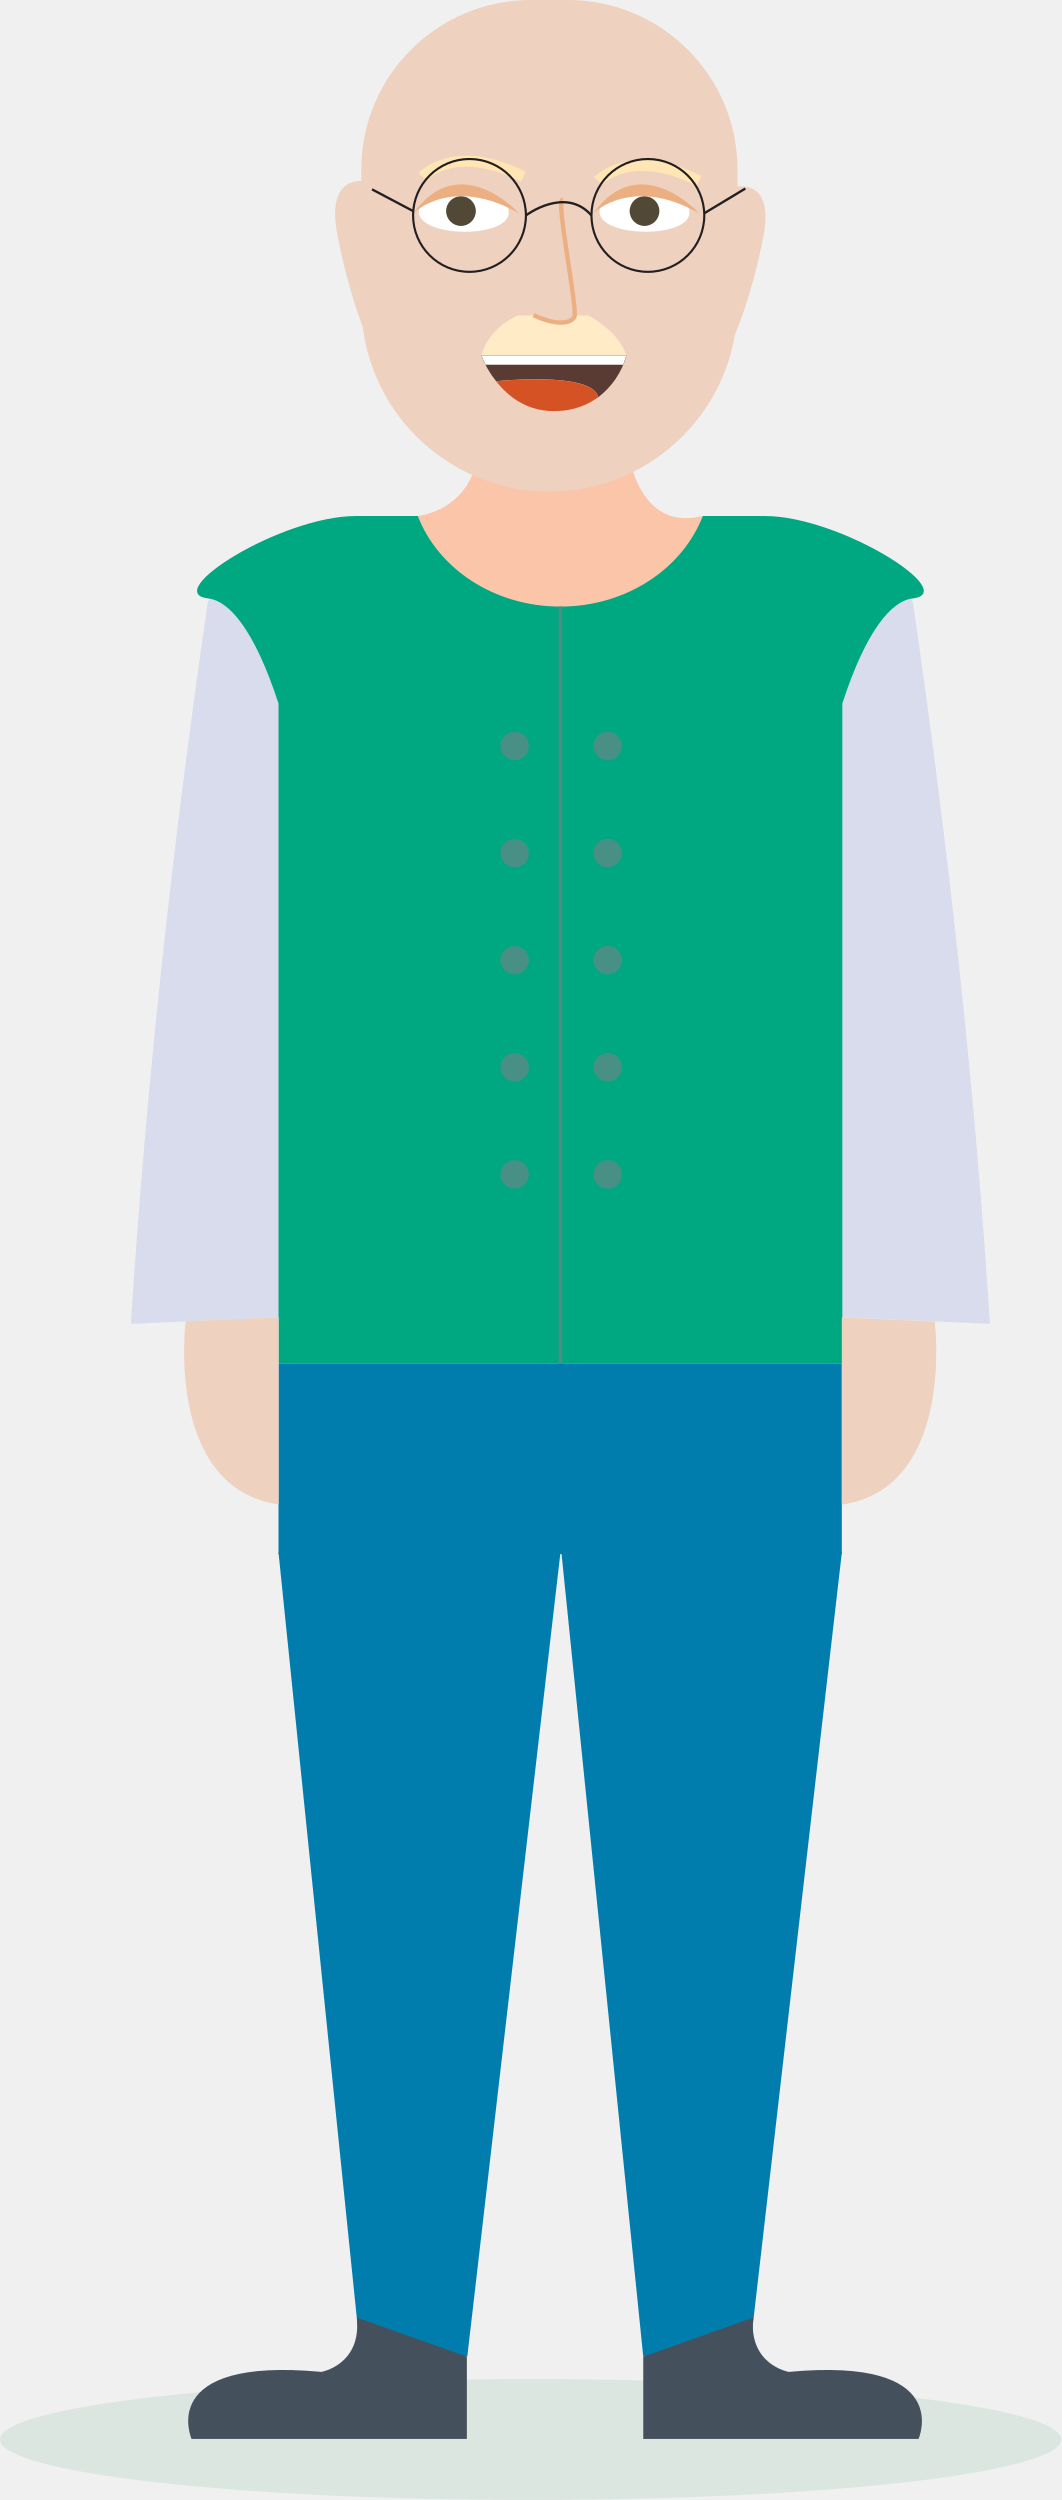
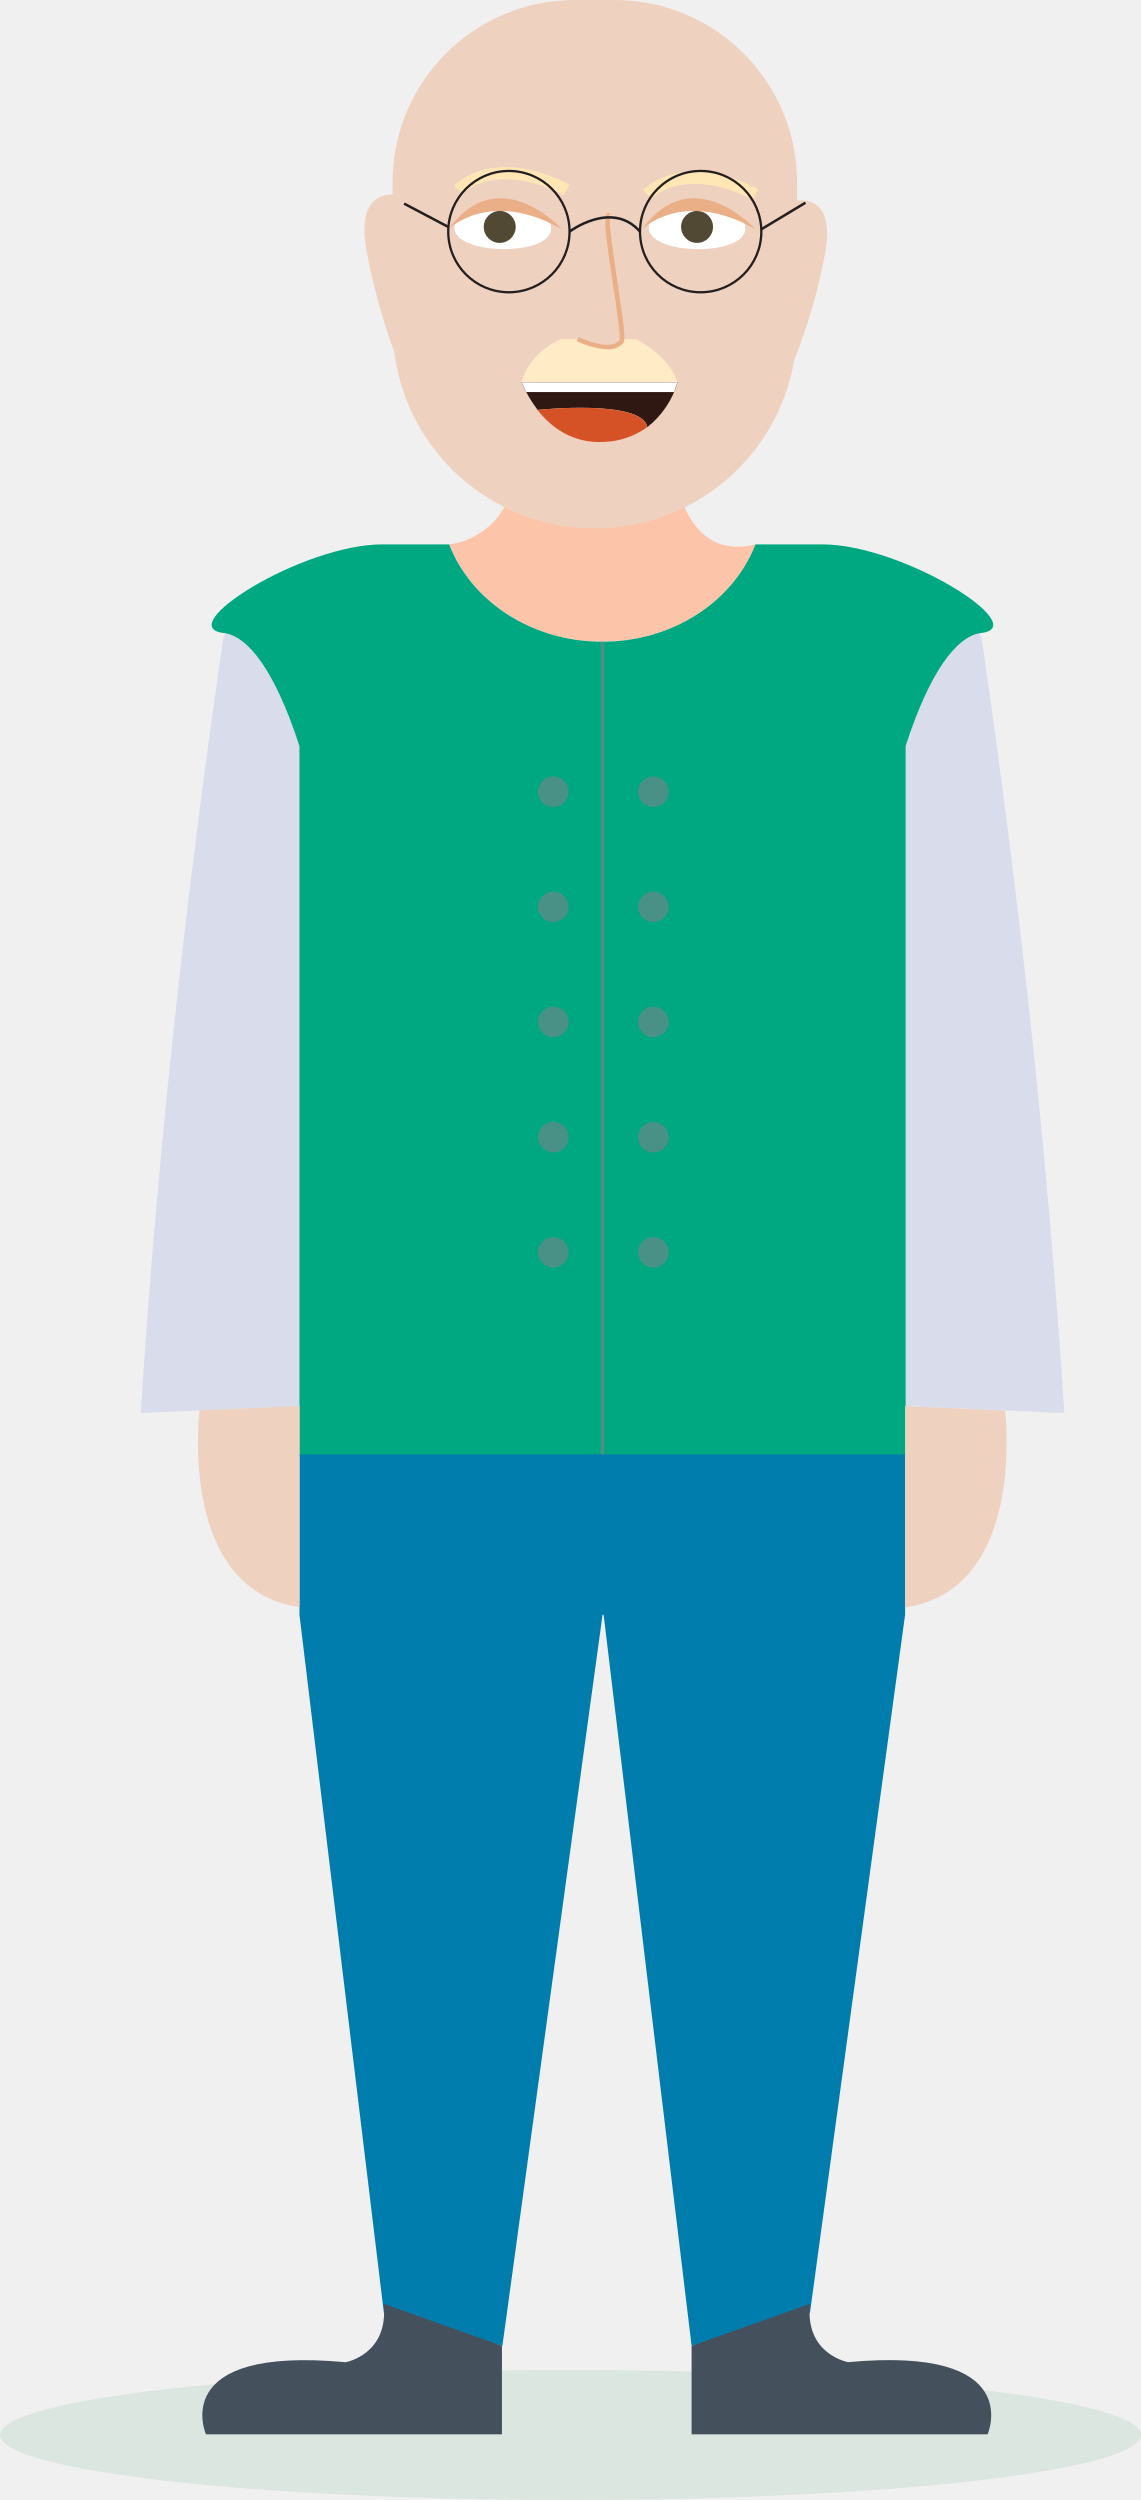
- <svg xmlns="http://www.w3.org/2000/svg" viewBox="0 0 277.84 654.53">
+ <svg xmlns="http://www.w3.org/2000/svg" viewBox="0 0 277.84 608.78">
  <defs>
-     <style>.cls-1{fill:#dce6e0;}.cls-2{fill:#fbc5aa;}.cls-3{fill:#d8dcec;}.cls-4,.cls-5{fill:#00a881;}.cls-5{stroke:#489086;stroke-width:0.95px;}.cls-14,.cls-15,.cls-18,.cls-19,.cls-5{stroke-miterlimit:10;}.cls-6{fill:#007dac;}.cls-14,.cls-15,.cls-7{fill:#eed1bf;}.cls-8{fill:#44515c;}.cls-9{fill:#489086;}.cls-10{fill:#fff;}.cls-11{fill:#514835;}.cls-12{fill:#ebaf82;}.cls-13{fill:#ffebc6;}.cls-14{stroke:#ebaf82;stroke-width:1.15px;}.cls-15{stroke:#ffe6b4;stroke-width:2.89px;}.cls-16{fill:#5a3b34;}.cls-17{fill:#d55225;}.cls-18,.cls-19{fill:none;stroke:#231f20;}.cls-18{stroke-width:0.62px;}.cls-19{stroke-width:0.56px;}</style>
+     <style>.cls-1{fill:#fcc5aa;}.cls-2{fill:#dce6e0;}.cls-3{fill:#d9dceb;}.cls-4{fill:#eed1bf;}.cls-5{fill:#fff;}.cls-6{fill:#524935;}.cls-7{fill:#ebaf88;}.cls-8{fill:#ffebc6;}.cls-9{fill:#ffe6b4;}.cls-10{fill:#301812;}.cls-11{fill:#d55227;}.cls-12,.cls-13,.cls-15{fill:none;stroke-miterlimit:10;}.cls-12,.cls-13{stroke:#231f20;}.cls-12{stroke-width:0.62px;}.cls-13{stroke-width:0.56px;}.cls-14{fill:#00a881;}.cls-15{stroke:#499086;stroke-width:0.95px;}.cls-16{fill:#017dad;}.cls-17{fill:#44515d;}.cls-18{fill:#499086;}</style>
  </defs>
  <g id="Layer_2" data-name="Layer 2">
-     <g id="Avatar">
-       <ellipse class="cls-1" cx="138.92" cy="638.69" rx="138.92" ry="15.83" />
-       <path class="cls-2" d="M109.27,135.1s15.63-1.17,16.35-20H164s1.58,24.55,19.88,20l-1.66,14.1-37.39,14.89-32.47-8.71-7.92-15.76Z" />
-       <path class="cls-3" d="M259.18,346.6l-48.77-2.13v-157s11.28-65,28.6-29.73Q253.41,256.5,259.18,346.6Z" />
-       <path class="cls-3" d="M34.27,346.6,83,344.47v-157s-11.28-65-28.6-29.73Q40,256.5,34.27,346.6Z" />
-       <path class="cls-4" d="M200.25,135.1H184c-5.33,13.79-20,23.71-37.3,23.71s-32-9.92-37.31-23.71H93.2c-19.65,0-51.49,20.13-38.64,21.59C60,157.3,66.68,165,72.92,184.2V357.06H220.53V184.2c6.24-19.25,12.94-26.9,18.36-27.51C251.74,155.23,219.9,135.1,200.25,135.1Z" />
-       <line class="cls-5" x1="146.73" y1="357.06" x2="146.73" y2="158.81" />
-       <rect class="cls-6" x="72.92" y="357.06" width="147.48" height="49.8" />
-       <polygon class="cls-6" points="146.73 406.5 122.34 616.99 94.45 616.99 72.92 406.5 146.73 406.5" />
-       <polygon class="cls-6" points="220.4 406.5 196.14 616.99 168.41 616.99 146.99 406.5 220.4 406.5" />
-       <path class="cls-7" d="M48.6,345.94s-5.53,43.56,24.32,47.93v-49Z" />
-       <path class="cls-7" d="M244.72,346s5.53,43.56-24.32,47.93v-49Z" />
-       <path class="cls-8" d="M168.41,617v21.54h72.08s9.51-21.59-34-17.55c0,0-10.59-1.88-9.28-14.22" />
-       <path class="cls-8" d="M122.23,617v21.54H50.15s-9.51-21.59,34-17.55c0,0,10.59-1.88,9.27-14.22" />
-       <circle class="cls-9" cx="159.1" cy="195.3" r="3.72" />
-       <circle class="cls-9" cx="134.74" cy="195.3" r="3.72" />
-       <circle class="cls-9" cx="159.1" cy="223.35" r="3.72" />
-       <circle class="cls-9" cx="134.74" cy="223.35" r="3.72" />
-       <circle class="cls-9" cx="159.1" cy="251.39" r="3.72" />
-       <circle class="cls-9" cx="134.74" cy="251.39" r="3.72" />
-       <circle class="cls-9" cx="159.1" cy="279.43" r="3.72" />
-       <circle class="cls-9" cx="134.74" cy="279.43" r="3.72" />
-       <circle class="cls-9" cx="159.1" cy="307.47" r="3.72" />
-       <circle class="cls-9" cx="134.74" cy="307.47" r="3.72" />
-       <path class="cls-7" d="M96.51,47.61s-11.5-3.22-8.15,14,8.15,27.87,8.15,27.87Z" />
-       <path class="cls-7" d="M139,0h9.66a44.43,44.43,0,0,1,44.43,44.43v35a49.26,49.26,0,0,1-49.26,49.26h0A49.26,49.26,0,0,1,94.59,79.41v-35A44.43,44.43,0,0,1,139,0Z" />
-       <path class="cls-10" d="M133.2,55.68c.09-7.57-23.45-7.86-23.54-.28C109.57,62.24,133.11,62.52,133.2,55.68Z" />
-       <path class="cls-10" d="M180.51,55.68c.09-7.57-23.45-7.86-23.54-.28C156.89,62.24,180.43,62.52,180.51,55.68Z" />
-       <circle class="cls-11" cx="120.69" cy="55.26" r="3.89" />
-       <circle class="cls-11" cx="168.74" cy="55.26" r="3.89" />
-       <path class="cls-12" d="M108.19,55.84s10-10.05,27.7,0C135.89,55.84,120.5,38.82,108.19,55.84Z" />
-       <path class="cls-12" d="M155.33,55.84s10-10.05,27.69,0C183,55.84,167.63,38.82,155.33,55.84Z" />
-       <path class="cls-13" d="M135.53,82.6c-5.25,2.49-8.27,6.06-9.5,10.5H164c-1.32-4.07-4.77-7.52-9.9-10.5Z" />
-       <path class="cls-14" d="M139.69,82.51s8,4,10.64.58c1.14-1.49-5-31.36-3-30.73" />
-       <path class="cls-15" d="M110.64,46.27s8.33-9.13,26.4,0" />
-       <path class="cls-15" d="M156.62,47.37s8.33-9.12,26.4,0" />
-       <path class="cls-16" d="M164,93.1A20.56,20.56,0,0,1,156.62,104c-1.38-6.86-26.65-4.2-26.73-4.19A26.46,26.46,0,0,1,126,93.1Z" />
-       <path class="cls-17" d="M156.62,104h0a19,19,0,0,1-10.44,3.6c-7.92.47-13.15-3.77-16.29-7.79C130,99.81,155.24,97.15,156.62,104Z" />
-       <polygon class="cls-16" points="129.89 99.82 129.89 99.82 129.89 99.82 129.89 99.82" />
-       <path class="cls-7" d="M192.23,49s10.72-3,7.6,13.06-7.6,26-7.6,26Z" />
-       <polygon class="cls-10" points="126.03 93.1 127.11 95.49 163.16 95.49 163.97 93.1 126.03 93.1" />
-       <path class="cls-18" d="M137.69,56.4s10.31-7.8,17.16,0" />
-       <line class="cls-18" x1="97.4" y1="49.58" x2="108.15" y2="55.26" />
-       <line class="cls-18" x1="195.14" y1="49.36" x2="184.39" y2="55.83" />
-       <circle class="cls-19" cx="122.92" cy="56.4" r="14.77" />
-       <circle class="cls-19" cx="169.62" cy="56.4" r="14.77" />
+     <g id="Layer_1-2" data-name="Layer 1">
+       <path id="Vrat" class="cls-1" d="M184,132.56l-.21.53c-5.49,13.54-20,23.2-37.1,23.2-17.29,0-32-9.91-37.3-23.71h-.15a18.31,18.31,0,0,0,12.53-7.4,18,18,0,0,0,2-3.72,25.58,25.58,0,0,0,1.79-8.83H164a36.91,36.91,0,0,0,1.89,8.82c1.18,3.37,3.09,7,6.14,9.24C174.87,132.85,178.86,133.86,184,132.56Z" />
+       <ellipse class="cls-2" cx="138.92" cy="592.95" rx="138.92" ry="15.83" />
+       <path class="cls-3" d="M259.18,344.09,210.41,342V185s11.28-65,28.6-29.73Q253.41,254,259.18,344.09Z" />
+       <path id="Koza" class="cls-4" d="M200.83,62.06a133.55,133.55,0,0,1-7.42,25.57A49.25,49.25,0,0,1,96,85.72,155.45,155.45,0,0,1,89.36,61.6c-2.46-12.67,3.11-14.27,6.23-14.23V44.43A44.43,44.43,0,0,1,140,0h9.66a44.43,44.43,0,0,1,44.43,44.43v4.42C196.6,48.55,203.39,48.86,200.83,62.06Z" />
+       <path class="cls-5" d="M134.2,55.68c.09-7.58-23.45-7.86-23.54-.29C110.57,62.23,134.11,62.52,134.2,55.68Z" />
+       <path class="cls-5" d="M181.51,55.68c.09-7.58-23.45-7.86-23.54-.29C157.89,62.23,181.43,62.52,181.51,55.68Z" />
+       <circle class="cls-6" cx="121.69" cy="55.26" r="3.89" />
+       <circle class="cls-6" cx="169.74" cy="55.26" r="3.89" />
+       <path id="Oci" class="cls-7" d="M109.19,55.84s10-10.05,27.7,0C136.89,55.84,121.5,38.82,109.19,55.84Z" />
+       <path id="Oci-2" data-name="Oci" class="cls-7" d="M156.33,55.84s10-10.05,27.69,0C184,55.84,168.63,38.82,156.33,55.84Z" />
+       <path id="Brki" class="cls-8" d="M165,93.09H127c1.23-4.43,4.25-8,9.5-10.49h4.36c1.25.59,8.06,3.63,10.44.49a1.07,1.07,0,0,0,.12-.49h3.62C160.2,85.57,163.65,89,165,93.09Z" />
+       <path class="cls-4" d="M148.34,52.35l-.4,1.56C147.92,52.84,148,52.26,148.34,52.35Z" />
+       <path id="Nos" class="cls-7" d="M147.87,85.06a19.66,19.66,0,0,1-7.44-2l.52-1c2.11,1.06,8,3.28,9.92.75.32-.84-.77-8-1.64-13.82-1.86-12.29-2.3-16.23-1.43-17a.74.74,0,0,1,.71-.15l-.34,1.11a.42.42,0,0,0,.44-.16c-.5,1,.8,9.68,1.76,16,1.62,10.7,2,13.92,1.42,14.69A4.65,4.65,0,0,1,147.87,85.06Z" />
+       <g id="Obrve">
+         <path class="cls-9" d="M137.39,47.55c-16.77-8.46-24.37-.65-24.69-.31l-2.12-2c.37-.41,9.28-9.82,28.11-.32Z" />
+       </g>
+       <g id="Obrve-2" data-name="Obrve">
+         <g id="Obrve-3" data-name="Obrve">
+           <path id="Obrve-4" data-name="Obrve" class="cls-9" d="M183.37,48.65c-16.9-8.52-24.6-.39-24.68-.31l-2.13-2c.37-.4,9.28-9.82,28.11-.31Z" />
+         </g>
+       </g>
+       <path class="cls-10" d="M165,93.1a21.64,21.64,0,0,1-7.35,10.9c-1.38-6.86-26.65-4.19-26.73-4.18A31.85,31.85,0,0,1,127,93.1Z" />
+       <path class="cls-11" d="M157.62,104h0a19,19,0,0,1-10.44,3.61c-7.92.47-13.15-3.77-16.29-7.79C131,99.81,156.24,97.14,157.62,104Z" />
+       <polygon class="cls-10" points="130.89 99.82 130.89 99.82 130.89 99.82 130.89 99.82" />
+       <polygon class="cls-5" points="127.03 93.1 128.11 95.48 164.16 95.48 164.97 93.1 127.03 93.1" />
+       <g id="Ocala">
+         <path class="cls-12" d="M138.69,56.4s10.31-7.8,17.16,0" />
+         <line class="cls-12" x1="98.4" y1="49.58" x2="109.15" y2="55.26" />
+         <line class="cls-12" x1="196.14" y1="49.36" x2="185.39" y2="55.83" />
+         <circle class="cls-13" cx="123.92" cy="56.4" r="14.77" />
+         <circle class="cls-13" cx="170.62" cy="56.4" r="14.77" />
+       </g>
+       <path class="cls-3" d="M34.27,344.09,83,342V185s-11.28-65-28.6-29.73Q40,254,34.27,344.09Z" />
+       <path id="Pulover" class="cls-14" d="M238.89,154.15l-.41.06c-5.35.94-11.87,8.69-17.95,27.46V354.52H72.92V181.67c-6.09-18.77-12.6-26.52-18-27.46l-.41-.06c-12.85-1.45,19-21.59,38.64-21.59h16.22c5.33,13.8,20,23.71,37.3,23.71,17.08,0,31.61-9.66,37.1-23.2.08-.17.14-.34.21-.51h16.22C219.9,132.56,251.74,152.7,238.89,154.15Z" />
+       <line id="Zadrga" class="cls-15" x1="146.73" y1="354.54" x2="146.73" y2="156.29" />
+       <polygon id="Hlace" class="cls-16" points="220.4 354.17 220.4 393.21 197.23 563.23 168.41 571.24 146.99 393.21 146.73 393.21 122.34 571.24 122.23 571.24 93.48 563.25 72.92 393.21 72.92 354.17 220.4 354.17" />
+       <path id="Koza-2" data-name="Koza" class="cls-4" d="M48.6,343.42S43.07,387,72.92,391.36v-49Z" />
+       <path id="Koza-3" data-name="Koza" class="cls-4" d="M244.72,343.48s5.53,43.56-24.32,47.94v-49Z" />
+       <path class="cls-17" d="M240.49,592.79H168.41V571.24L197.23,561s0,.05,0,.08c-1.25,12.27,9.29,14.13,9.29,14.13C250,571.19,240.49,592.79,240.49,592.79Z" />
+       <path class="cls-17" d="M122.23,571.24v21.55H50.15s-9.51-21.6,34-17.56c0,0,10.59-1.87,9.27-14.21l.08,0Z" />
+       <circle id="Gumb" class="cls-18" cx="159.1" cy="192.79" r="3.72" />
+       <circle id="Gumb-2" data-name="Gumb" class="cls-18" cx="134.74" cy="192.79" r="3.72" />
+       <circle id="Gumb-3" data-name="Gumb" class="cls-18" cx="159.1" cy="220.83" r="3.72" />
+       <circle id="Gumb-4" data-name="Gumb" class="cls-18" cx="134.74" cy="220.83" r="3.72" />
+       <circle id="Gumb-5" data-name="Gumb" class="cls-18" cx="159.1" cy="248.87" r="3.72" />
+       <circle id="Gumb-6" data-name="Gumb" class="cls-18" cx="134.74" cy="248.87" r="3.72" />
+       <circle id="Gumb-7" data-name="Gumb" class="cls-18" cx="159.1" cy="276.92" r="3.72" />
+       <circle id="Gumb-8" data-name="Gumb" class="cls-18" cx="134.74" cy="276.92" r="3.72" />
+       <circle id="Gumb-9" data-name="Gumb" class="cls-18" cx="159.1" cy="304.96" r="3.72" />
+       <circle id="Gumb-10" data-name="Gumb" class="cls-18" cx="134.74" cy="304.96" r="3.72" />
    </g>
  </g>
</svg>
